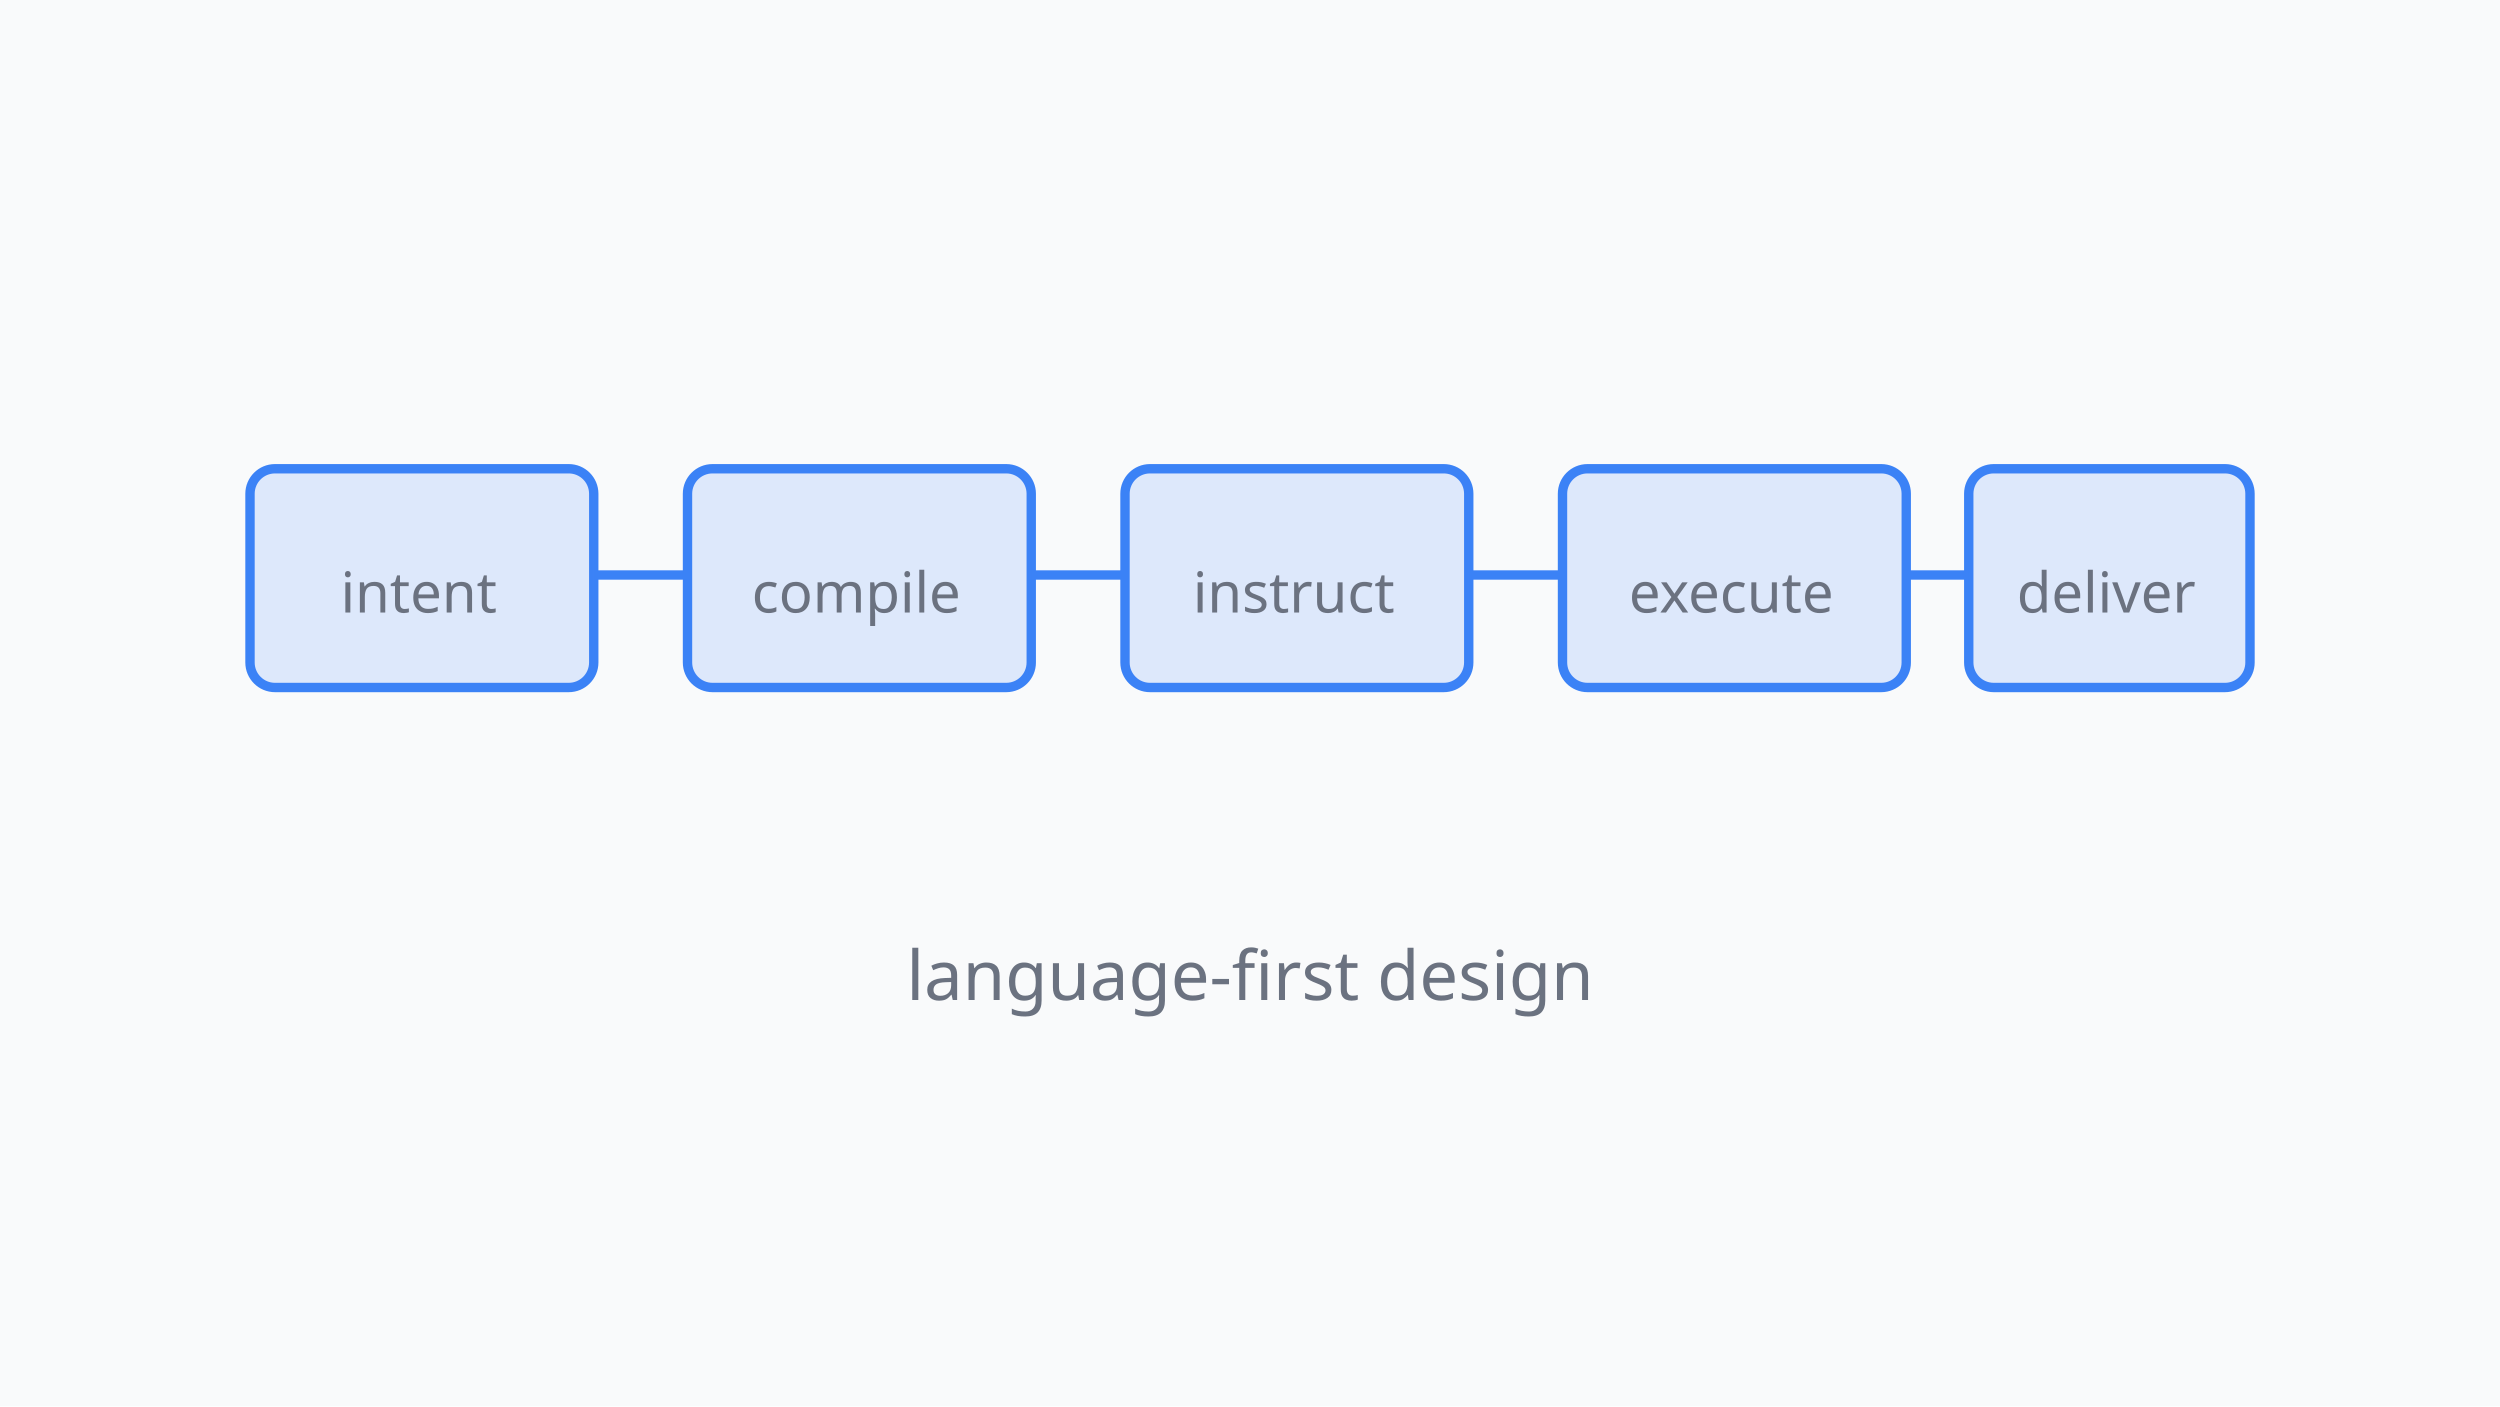
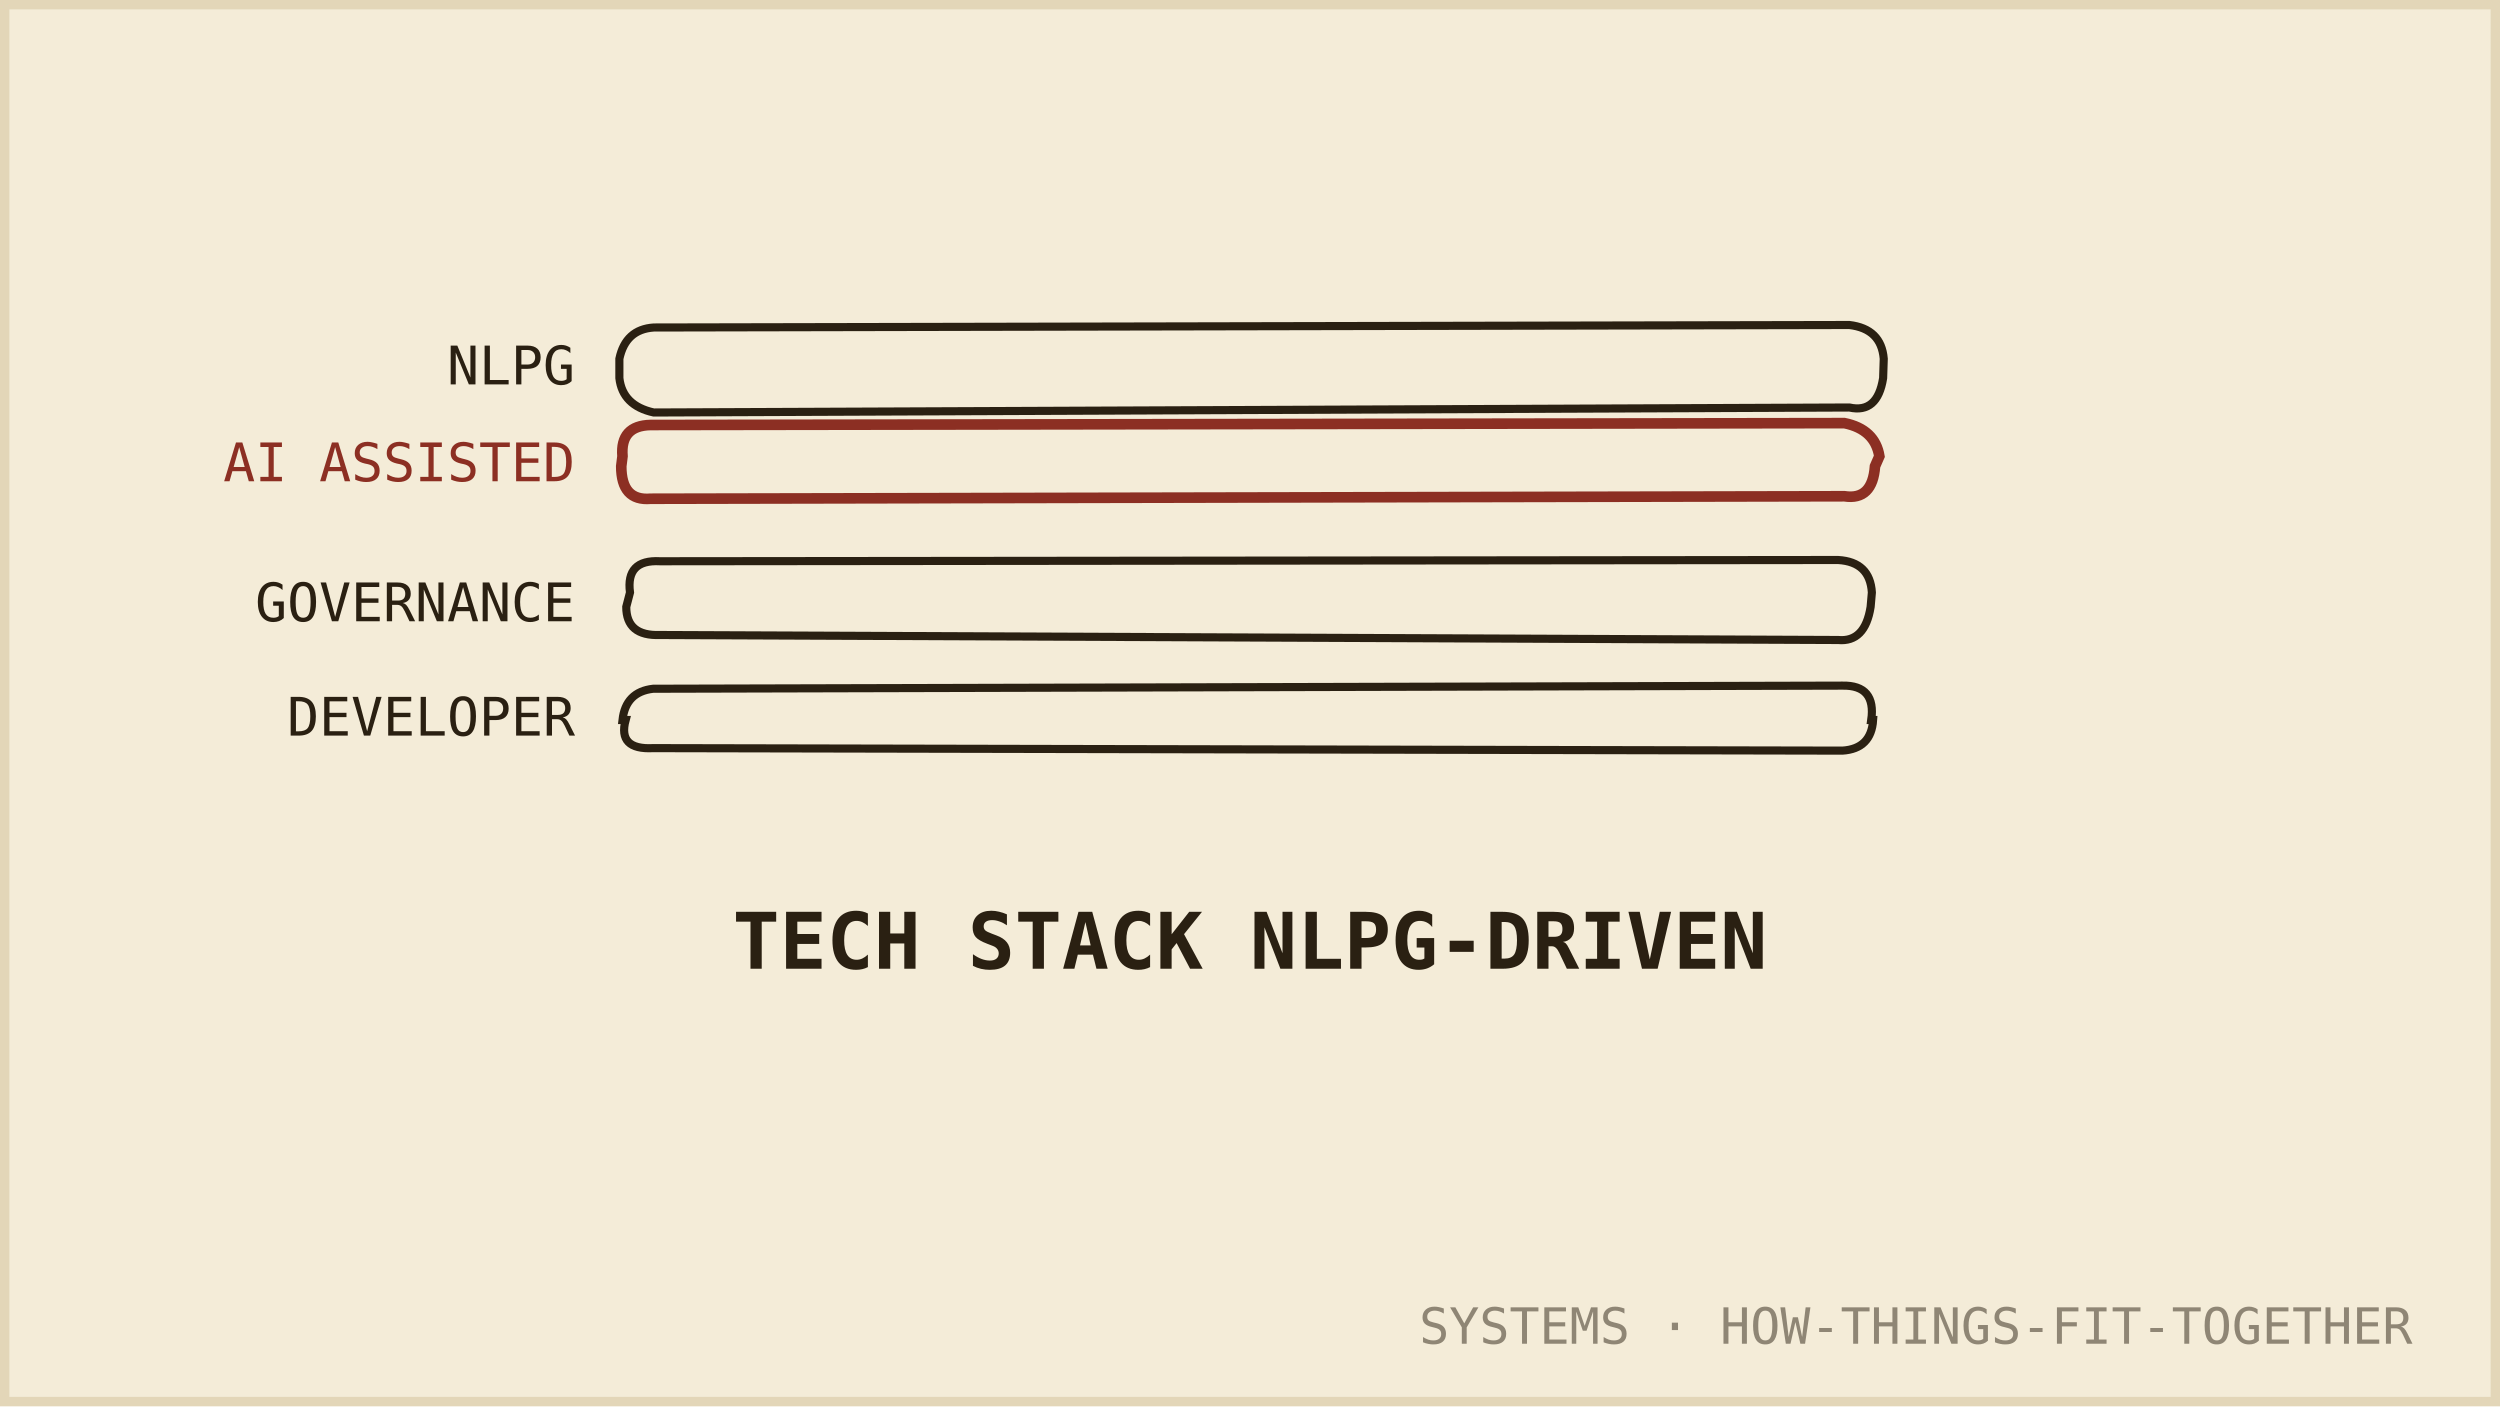
- <svg xmlns="http://www.w3.org/2000/svg" viewBox="0 0 400 225" role="img" aria-labelledby="title desc">
-   <rect width="400" height="225" fill="#f9fafb" />
-   <g stroke="#3b82f6" stroke-width="1.5" fill="none">
-     <rect x="40" y="75" width="55" height="35" rx="4" />
-     <rect x="110" y="75" width="55" height="35" rx="4" />
-     <rect x="180" y="75" width="55" height="35" rx="4" />
-     <rect x="250" y="75" width="55" height="35" rx="4" />
-     <rect x="315" y="75" width="45" height="35" rx="4" />
-     <line x1="95" y1="92" x2="110" y2="92" />
-     <line x1="165" y1="92" x2="180" y2="92" />
-     <line x1="235" y1="92" x2="250" y2="92" />
-     <line x1="305" y1="92" x2="315" y2="92" />
-   </g>
-   <g fill="#3b82f6" opacity="0.15">
-     <rect x="40" y="75" width="55" height="35" rx="4" />
-     <rect x="110" y="75" width="55" height="35" rx="4" />
-     <rect x="180" y="75" width="55" height="35" rx="4" />
-     <rect x="250" y="75" width="55" height="35" rx="4" />
-     <rect x="315" y="75" width="45" height="35" rx="4" />
-   </g>
-   <g font-family="system-ui, sans-serif" font-size="9" fill="#6b7280">
-     <text x="67" y="98" text-anchor="middle">intent</text>
-     <text x="137" y="98" text-anchor="middle">compile</text>
-     <text x="207" y="98" text-anchor="middle">instruct</text>
-     <text x="277" y="98" text-anchor="middle">execute</text>
-     <text x="337" y="98" text-anchor="middle">deliver</text>
-   </g>
-   <g font-family="system-ui, sans-serif" font-size="11" fill="#6b7280">
-     <text x="200" y="160" text-anchor="middle">language-first design</text>
-   </g>
+ <svg xmlns="http://www.w3.org/2000/svg" viewBox="0 0 400 225" role="img" aria-labelledby="t d">
+   <rect width="400" height="225" fill="#f4ecd8" />
+   <rect x="0.75" y="0.75" width="398.5" height="223.5" fill="none" stroke="#e3d6b8" stroke-width="1.5" />
+   <path d="M 104.6 52.4 L 295.9 52.0 Q 301.0 52.6 301.4 57.4 L 301.3 60.5 Q 300.4 66.2 295.9 65.2 L 104.6 66.0 Q 99.6 64.9 99.1 60.5 L 99.1 57.4 Q 100.1 52.7 104.6 52.4 Z" stroke="#2a2012" stroke-width="1.30" fill="none" />
+   <text x="92.0" y="61.5" font-family="'JetBrains Mono', ui-monospace, monospace" font-size="8.5" fill="#2a2012" text-anchor="end">NLPG</text>
+   <path d="M 104.1 68.0 L 295.1 67.7 Q 300.0 68.7 300.7 73.0 L 300.0 74.6 Q 299.6 80.1 295.1 79.4 L 104.1 79.8 Q 99.4 80.2 99.4 74.6 L 99.6 73.0 Q 99.2 68.1 104.1 68.0 Z" stroke="#8c2f23" stroke-width="1.70" fill="none" />
+   <text x="92.0" y="77.0" font-family="'JetBrains Mono', ui-monospace, monospace" font-size="8.5" fill="#8c2f23" text-anchor="end">AI ASSISTED</text>
+   <path d="M 105.6 89.8 L 294.1 89.6 Q 299.2 89.9 299.5 94.8 L 299.3 97.1 Q 298.4 102.8 294.1 102.4 L 105.6 101.6 Q 100.2 101.8 100.2 97.1 L 100.8 94.8 Q 100.1 89.5 105.6 89.8 Z" stroke="#2a2012" stroke-width="1.30" fill="none" />
+   <text x="92.0" y="99.4" font-family="'JetBrains Mono', ui-monospace, monospace" font-size="8.5" fill="#2a2012" text-anchor="end">GOVERNANCE</text>
+   <path d="M 104.5 110.2 L 294.8 109.7 Q 300.2 109.6 299.4 115.2 L 299.7 115.2 Q 299.4 119.8 294.8 120.1 L 104.5 119.7 Q 98.8 120.0 100.1 115.2 L 99.6 115.2 Q 100.1 110.7 104.5 110.2 Z" stroke="#2a2012" stroke-width="1.30" fill="none" />
+   <text x="92.0" y="117.7" font-family="'JetBrains Mono', ui-monospace, monospace" font-size="8.5" fill="#2a2012" text-anchor="end">DEVELOPER</text>
+   <text x="200.0" y="155.0" font-family="'JetBrains Mono', ui-monospace, monospace" font-size="12.5" fill="#2a2012" font-weight="700" text-anchor="middle">TECH STACK NLPG-DRIVEN</text>
+   <text x="386" y="215" font-family="'JetBrains Mono', ui-monospace, monospace" font-size="8.0" fill="#2a2012" opacity="0.5" text-anchor="end">SYSTEMS · HOW-THINGS-FIT-TOGETHER</text>
</svg>
